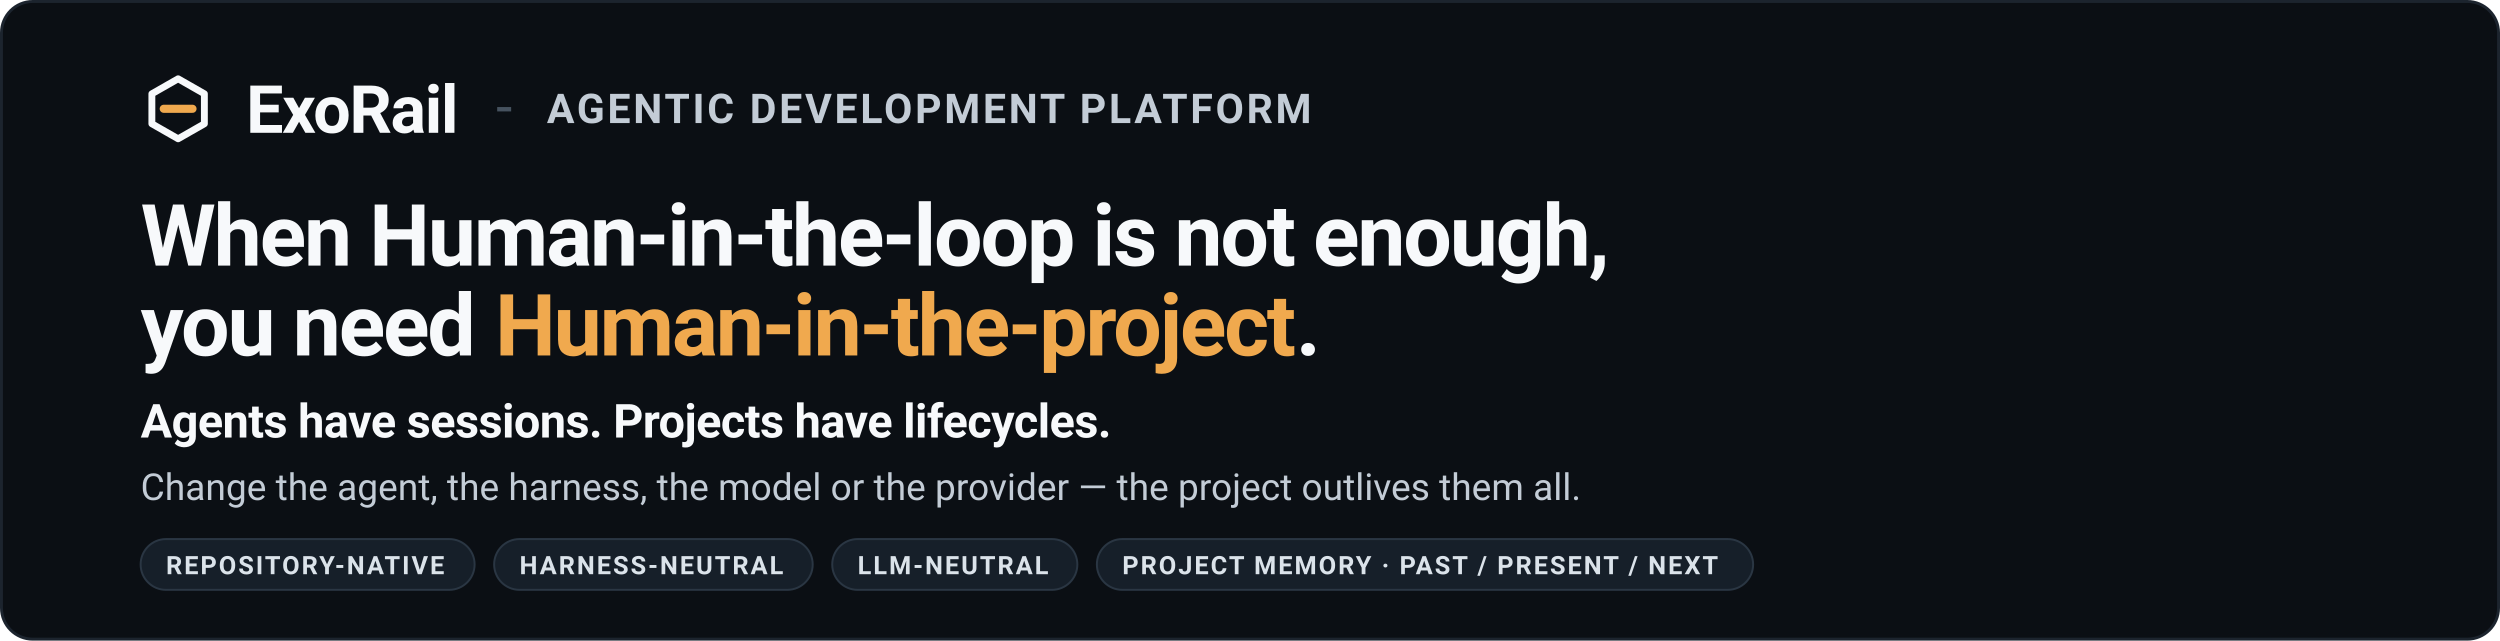
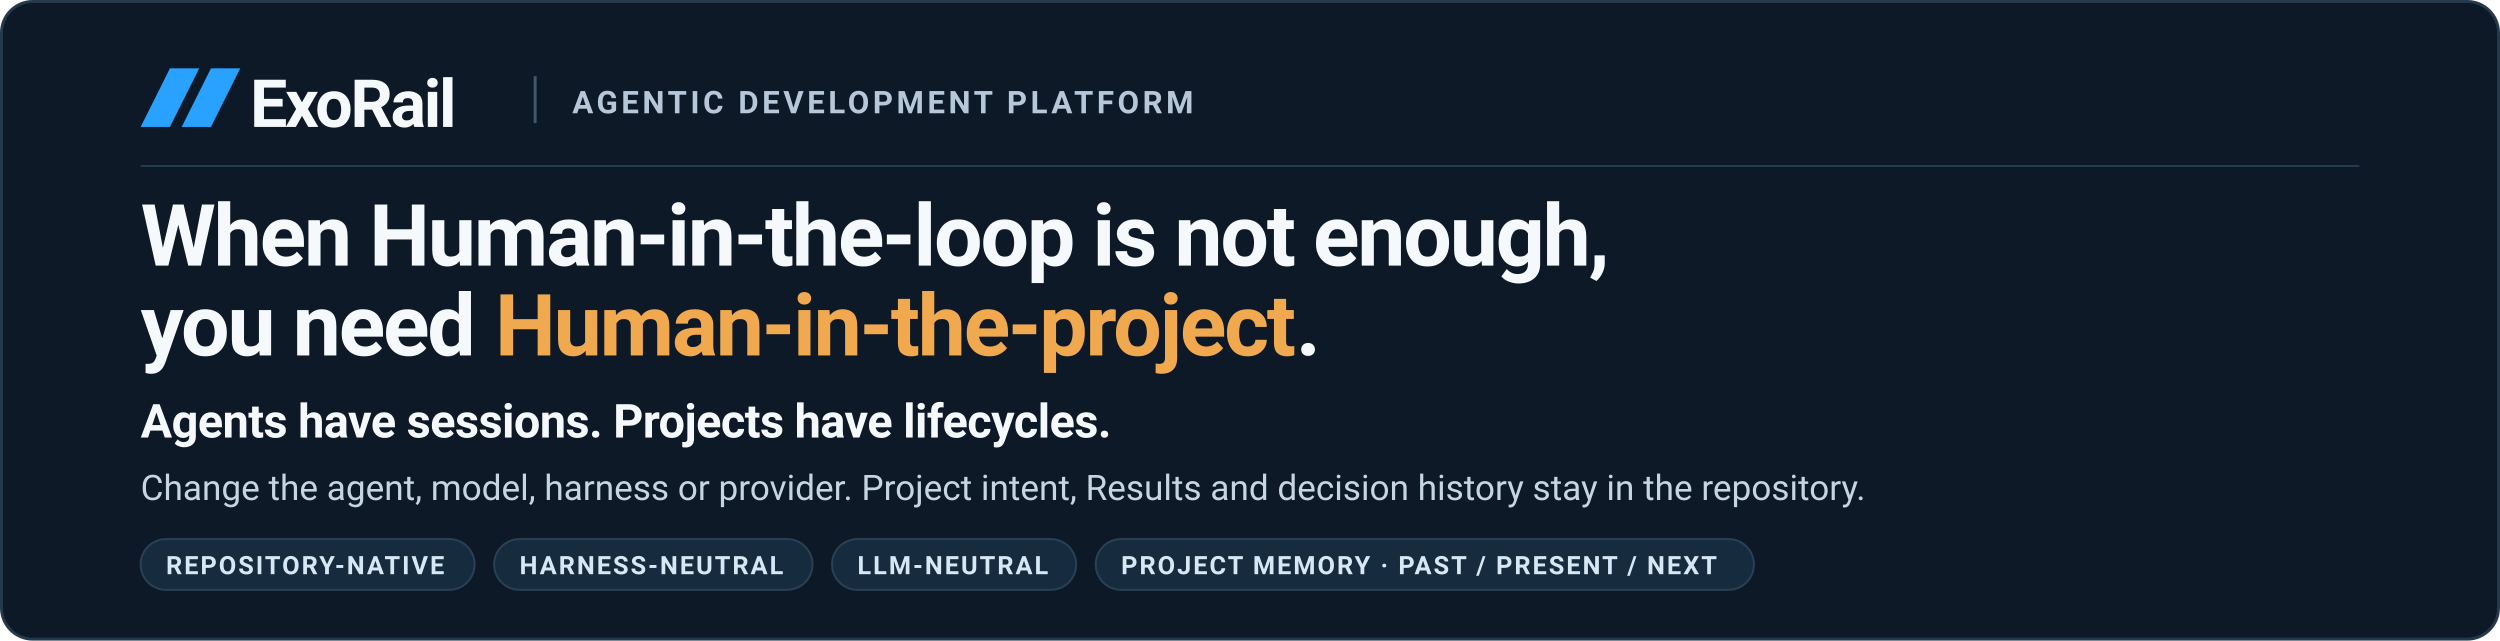
- <svg xmlns="http://www.w3.org/2000/svg" viewBox="0 0 1280 328" width="1280" height="328" role="img" aria-labelledby="t d">
-   <rect x="0.75" y="0.75" width="1278.5" height="326.5" rx="16" fill="#0b0f14" stroke="#1c242e" stroke-width="1.5" />
-   <g transform="translate(72,36.5) scale(1.6)">
-     <g fill="none" stroke="#f7f9fb" stroke-width="2.2" stroke-linejoin="round" stroke-linecap="round">
-       <path d="M12 2.4 20.4 7.2v9.6L12 21.6 3.6 16.8V7.2Z" />
-     </g>
-     <path d="M7.4 12h9.2" stroke="#f0a94e" stroke-width="2.6" stroke-linecap="round" />
+ <svg xmlns="http://www.w3.org/2000/svg" viewBox="0 0 1280 328" width="1280" height="328" role="img" aria-labelledby="title desc">
+   <style>
+     text { font-family: system-ui, -apple-system, "Segoe UI", Roboto, Arial, sans-serif; }
+     .word { font-size: 34px; font-weight: 750; letter-spacing: -1.2px; fill: #f5f9fc; }
+     .category { font-size: 16px; font-weight: 700; letter-spacing: 1.8px; fill: #b5c7d8; }
+     .hero { font-size: 44px; font-weight: 750; letter-spacing: -1.1px; fill: #f5f9fc; }
+     .tagline { font-size: 24px; font-weight: 600; letter-spacing: -.3px; fill: #f5f9fc; }
+     .detail { font-size: 18px; fill: #c6d5e2; }
+     .badge { font-size: 13px; font-weight: 700; letter-spacing: 1px; fill: #d7e8f5; }
+   </style>
+   <rect x="0.75" y="0.75" width="1278.5" height="326.5" rx="16" fill="#0d1927" stroke="#25394d" stroke-width="1.5" />
+   <g transform="translate(72 35)" fill="#29a2ff">
+     <path d="M0 30 15 0h15L15 30Z" />
+     <path d="M21 30 36 0h15L36 30Z" />
  </g>
-   <text x="126" y="68" font-family="system-ui, -apple-system, Segoe UI, Roboto, Helvetica, Arial, sans-serif" font-size="34" font-weight="700" fill="#f7f9fb" letter-spacing="-0.7">ExoRail</text>
-   <text x="254" y="65" font-family="system-ui, -apple-system, Segoe UI, Roboto, Helvetica, Arial, sans-serif" font-size="30" font-weight="400" fill="#46525f">-</text>
-   <text x="280" y="63" font-family="system-ui, -apple-system, Segoe UI, Roboto, Helvetica, Arial, sans-serif" font-size="21" font-weight="700" fill="#c3ccd6" letter-spacing="1.4">AGENTIC DEVELOPMENT PLATFORM</text>
-   <text x="72" y="136" font-family="system-ui, -apple-system, Segoe UI, Roboto, Helvetica, Arial, sans-serif" font-size="44" font-weight="700" fill="#f7f9fb" letter-spacing="-1.1">When Human-in-the-loop is not enough,</text>
-   <text x="72" y="182" font-family="system-ui, -apple-system, Segoe UI, Roboto, Helvetica, Arial, sans-serif" font-size="44" font-weight="700" fill="#f7f9fb" letter-spacing="-1.1">you need <tspan fill="#f0a94e">Human-in-the-project</tspan>.</text>
-   <text x="72" y="224" font-family="system-ui, -apple-system, Segoe UI, Roboto, Helvetica, Arial, sans-serif" font-size="24" font-weight="600" fill="#f7f9fb" letter-spacing="-0.3">Agents have sessions. Projects have lifecycles.</text>
-   <text x="72" y="256" font-family="system-ui, -apple-system, Segoe UI, Roboto, Helvetica, Arial, sans-serif" font-size="19" font-weight="400" fill="#c3ccd6">Change the agent, the harness, the model or the provider — the project outlives them all.</text>
-   <rect x="72.0" y="276.0" width="171.0" height="26.0" rx="13" fill="#161f29" stroke="#2a3643" stroke-width="1" />
-   <text x="85.0" y="294" font-family="system-ui, -apple-system, Segoe UI, Roboto, Helvetica, Arial, sans-serif" font-size="13" font-weight="700" fill="#dbe3ea" letter-spacing="1">REPOSITORY-NATIVE</text>
-   <rect x="253.0" y="276.0" width="163.1" height="26.0" rx="13" fill="#161f29" stroke="#2a3643" stroke-width="1" />
-   <text x="266.0" y="294" font-family="system-ui, -apple-system, Segoe UI, Roboto, Helvetica, Arial, sans-serif" font-size="13" font-weight="700" fill="#dbe3ea" letter-spacing="1">HARNESS-NEUTRAL</text>
-   <rect x="426.1" y="276.0" width="125.5" height="26.0" rx="13" fill="#161f29" stroke="#2a3643" stroke-width="1" />
-   <text x="439.1" y="294" font-family="system-ui, -apple-system, Segoe UI, Roboto, Helvetica, Arial, sans-serif" font-size="13" font-weight="700" fill="#dbe3ea" letter-spacing="1">LLM-NEUTRAL</text>
-   <rect x="561.6" y="276.0" width="336.0" height="26.0" rx="13" fill="#161f29" stroke="#2a3643" stroke-width="1" />
-   <text x="574.6" y="294" font-family="system-ui, -apple-system, Segoe UI, Roboto, Helvetica, Arial, sans-serif" font-size="13" font-weight="700" fill="#dbe3ea" letter-spacing="1">PROJECT MEMORY · PAST / PRESENT / NEXT</text>
+   <text class="word" x="128" y="65">ExoRail</text>
+   <line x1="274" y1="39" x2="274" y2="63" stroke="#43576b" stroke-width="1.5" />
+   <text class="category" x="293" y="58">AGENTIC DEVELOPMENT PLATFORM</text>
+   <line x1="72" y1="85" x2="1208" y2="85" stroke="#263b4e" />
+   <text class="hero" x="72" y="136">When Human-in-the-loop is not enough,</text>
+   <text class="hero" x="72" y="182">you need <tspan fill="#f0a94e">Human-in-the-project</tspan>.</text>
+   <text class="tagline" x="72" y="224">Agents have sessions. Projects have lifecycles.</text>
+   <text class="detail" x="72" y="256">Change the agent, model, harness or provider. Project intent, Results and decision history stay in the repository.</text>
+   <g fill="#172b3e" stroke="#2a4055">
+     <rect x="72" y="276" width="171" height="26" rx="13" />
+     <rect x="253" y="276" width="163" height="26" rx="13" />
+     <rect x="426" y="276" width="125" height="26" rx="13" />
+     <rect x="561" y="276" width="337" height="26" rx="13" />
+   </g>
+   <text class="badge" x="85" y="294">REPOSITORY-NATIVE</text>
+   <text class="badge" x="266" y="294">HARNESS-NEUTRAL</text>
+   <text class="badge" x="439" y="294">LLM-NEUTRAL</text>
+   <text class="badge" x="574" y="294">PROJECT MEMORY · PAST / PRESENT / NEXT</text>
</svg>
